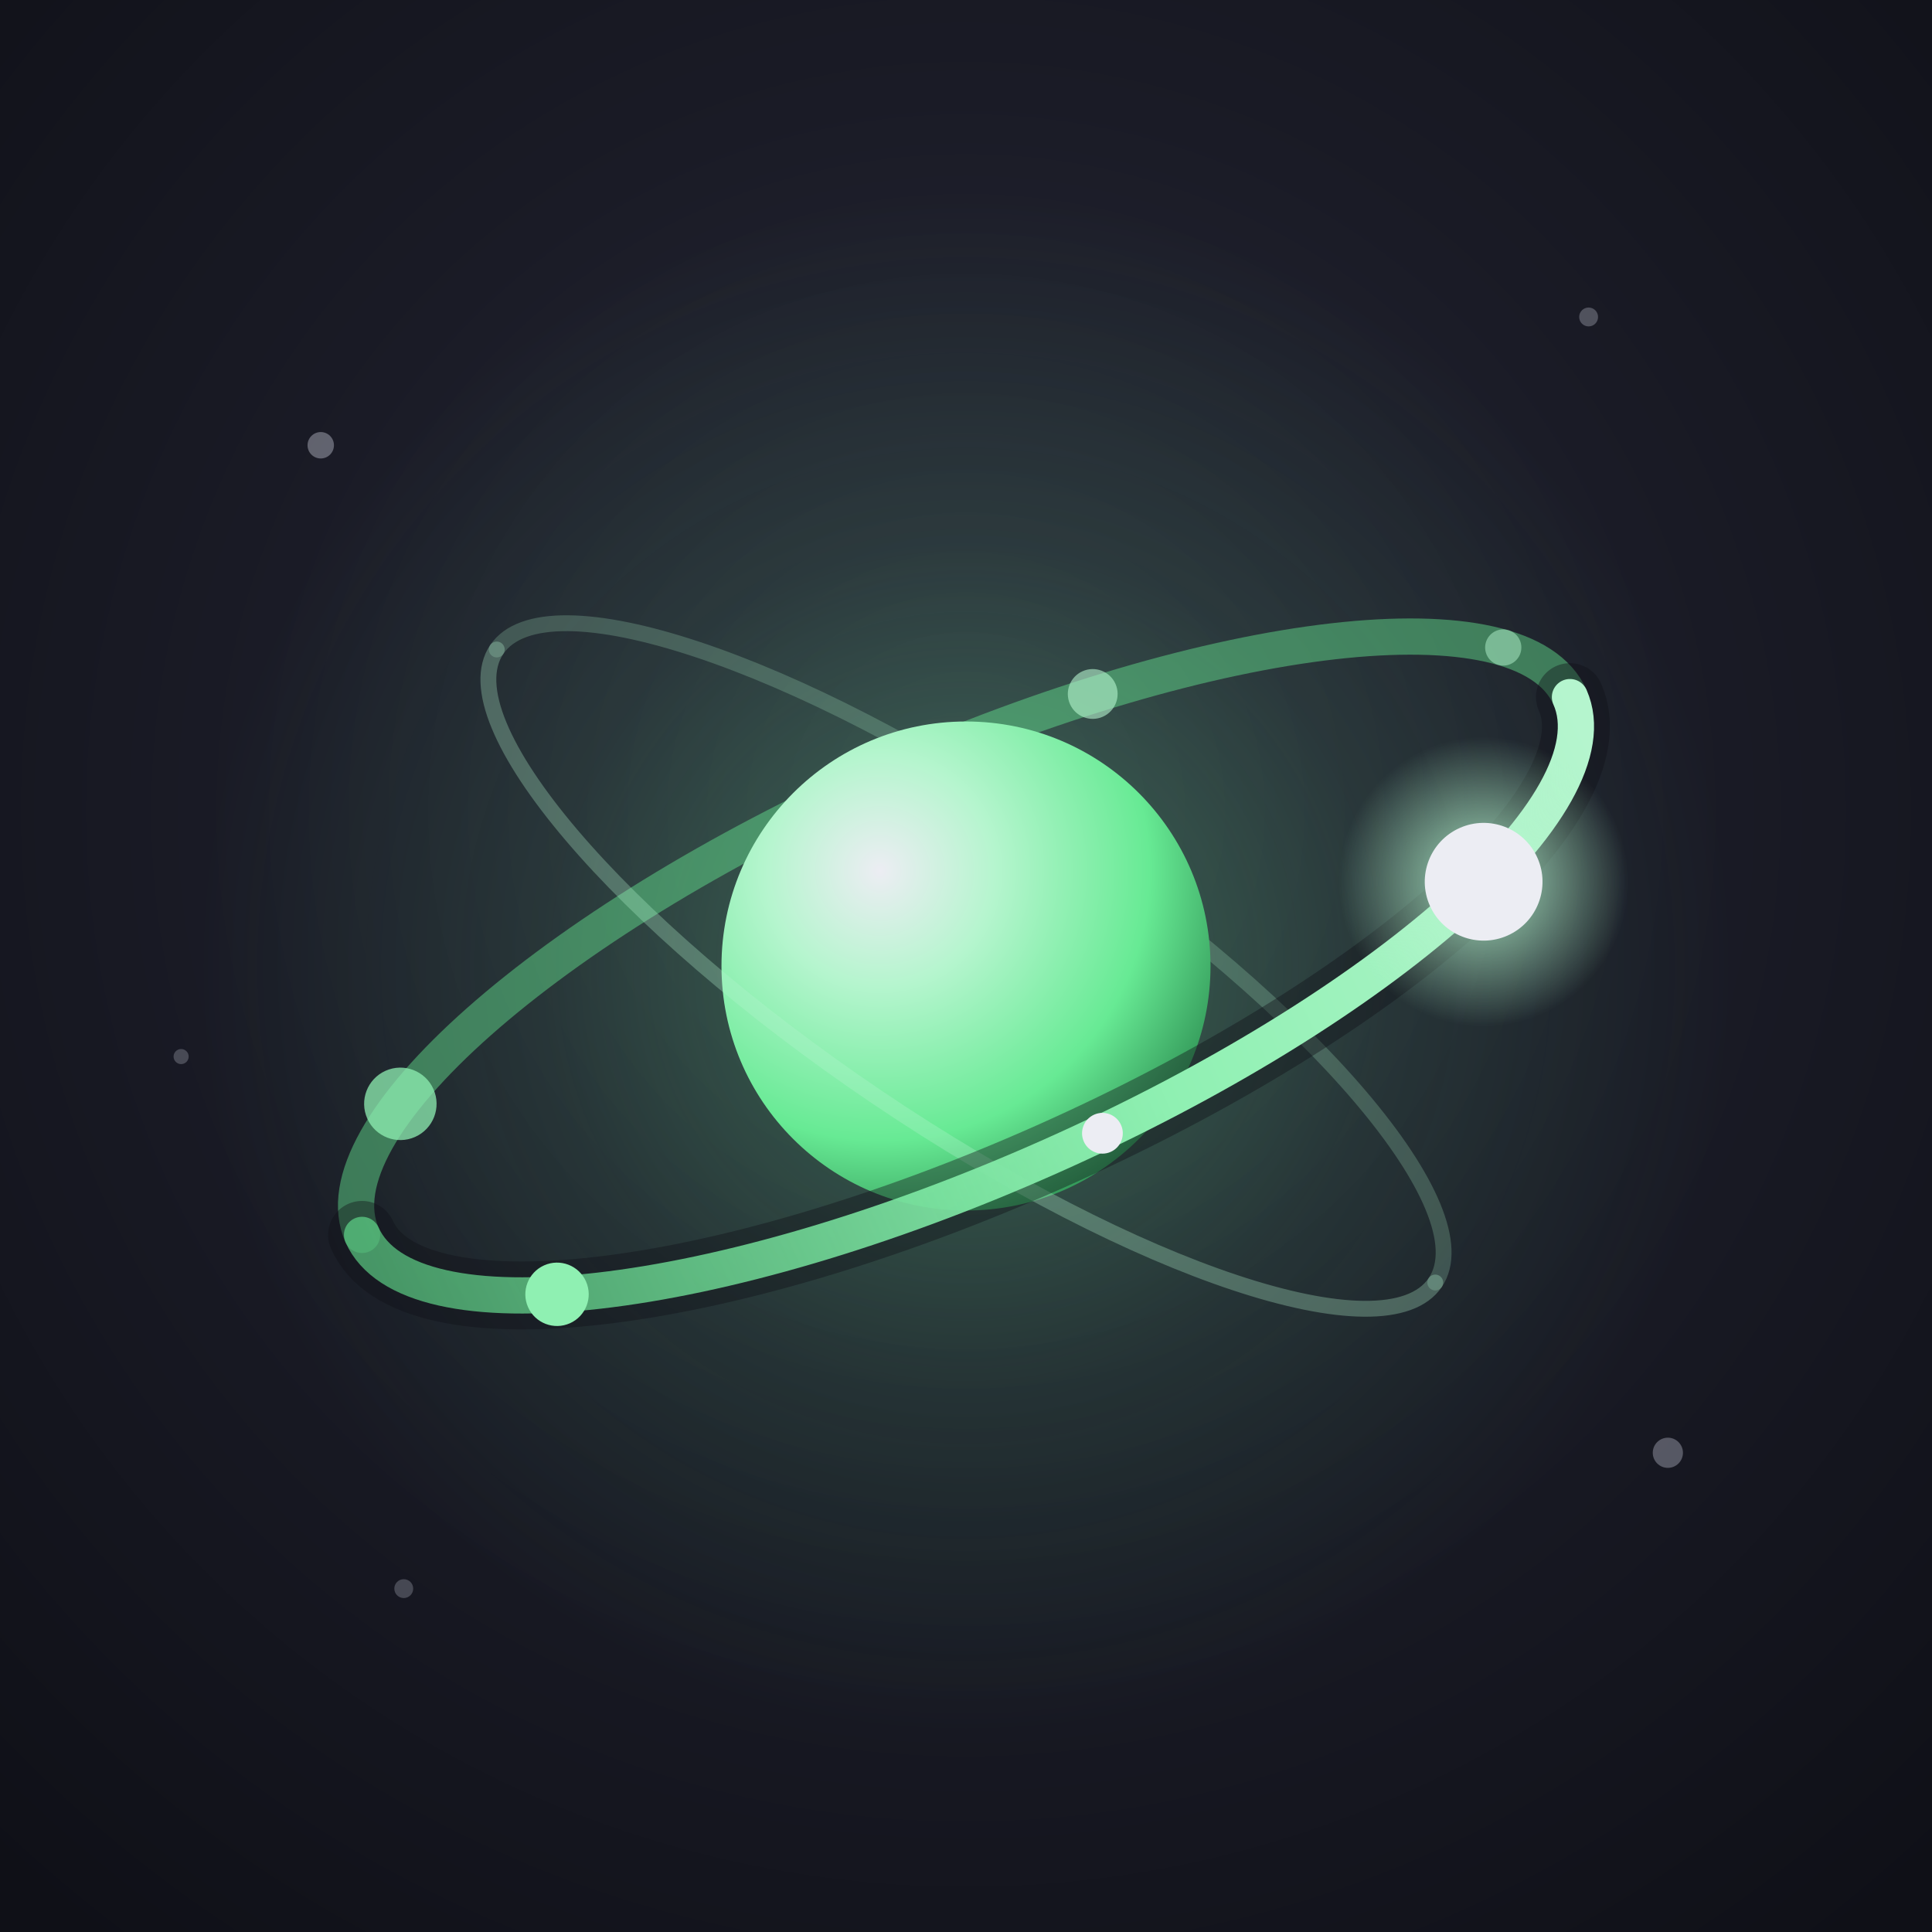
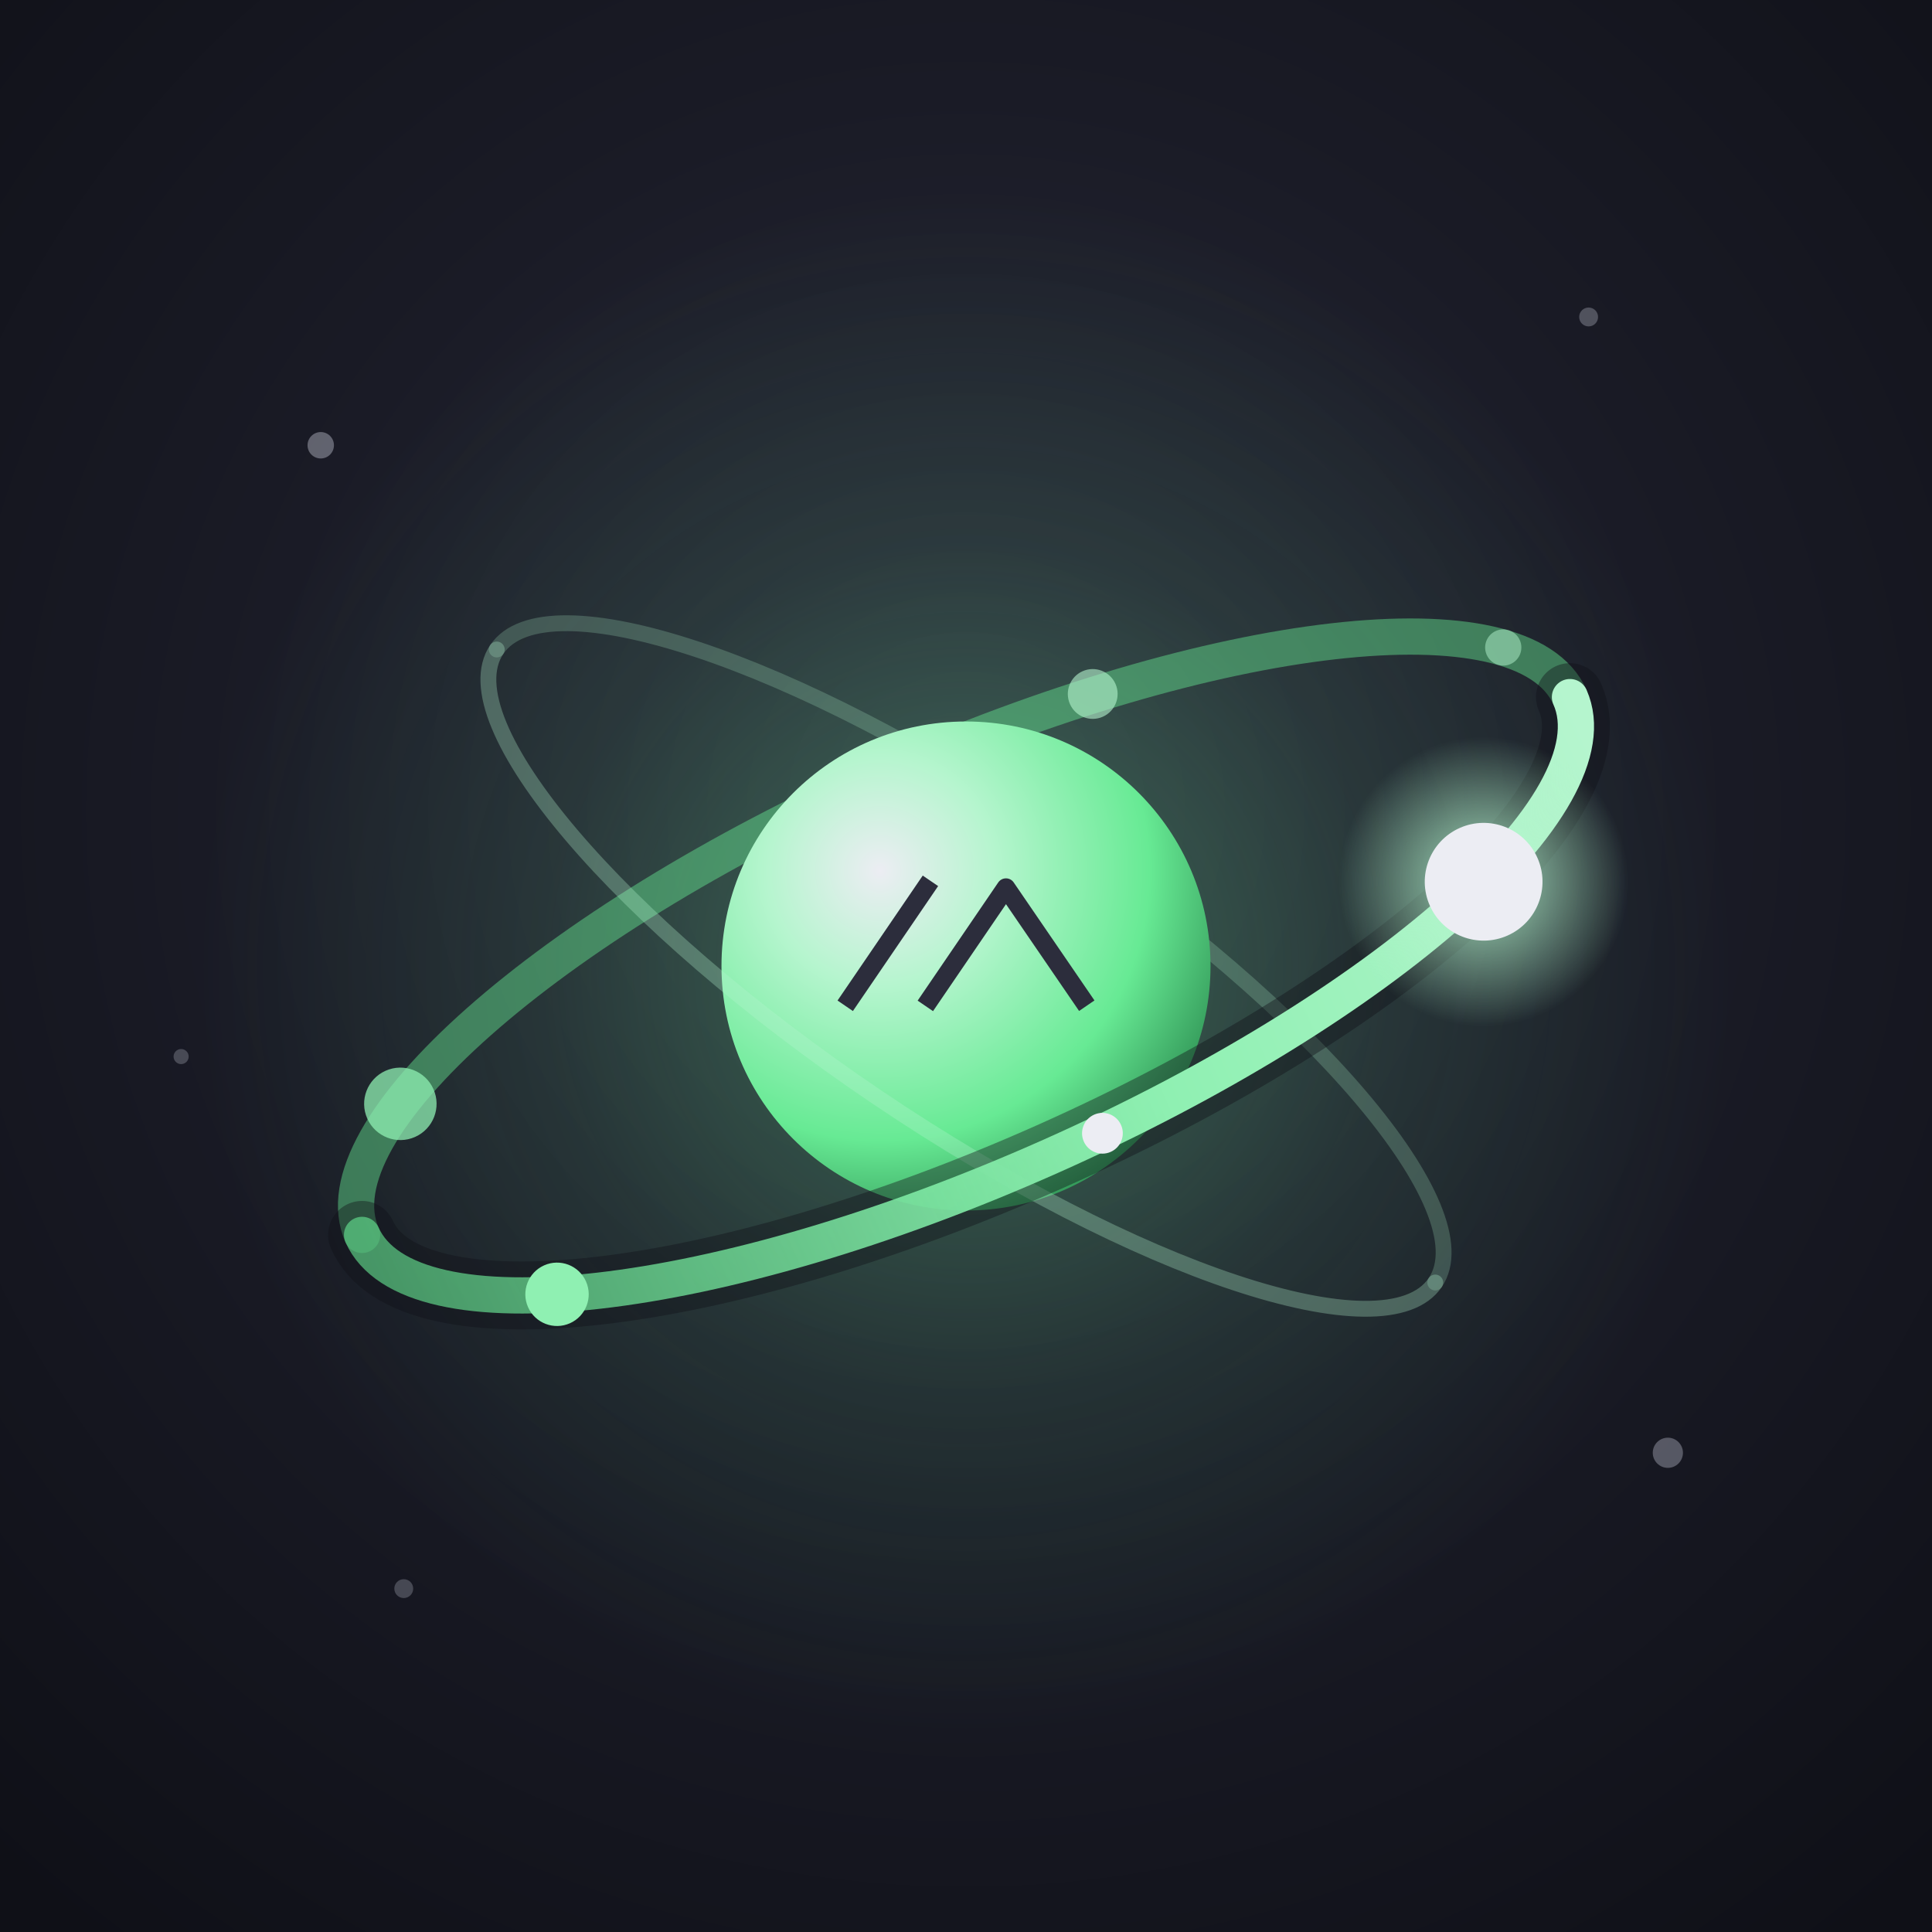
<svg xmlns="http://www.w3.org/2000/svg" viewBox="0 0 1024 1024" width="1024" height="1024">
  <defs>
    <radialGradient id="bg" cx="512" cy="430" r="760" gradientUnits="userSpaceOnUse">
      <stop offset="0" stop-color="#2C2D3C" />
      <stop offset="0.5" stop-color="#1A1B26" />
      <stop offset="1" stop-color="#0F1017" />
    </radialGradient>
    <radialGradient id="halo" cx="512" cy="512" r="340" gradientUnits="userSpaceOnUse">
      <stop offset="0" stop-color="#67EA94" stop-opacity="0.34" />
      <stop offset="0.55" stop-color="#67EA94" stop-opacity="0.10" />
      <stop offset="1" stop-color="#67EA94" stop-opacity="0" />
    </radialGradient>
    <radialGradient id="orb" cx="474" cy="470" r="170" gradientUnits="userSpaceOnUse">
      <stop offset="0" stop-color="#ECEDF3" />
      <stop offset="0.3" stop-color="#B5F5CE" />
      <stop offset="0.7" stop-color="#67EA94" />
      <stop offset="1" stop-color="#2D8F52" />
    </radialGradient>
    <linearGradient id="ring" x1="-292" y1="0" x2="292" y2="0" gradientUnits="userSpaceOnUse">
      <stop offset="0" stop-color="#67EA94" stop-opacity="0.6" />
      <stop offset="0.6" stop-color="#8FF0B2" />
      <stop offset="1" stop-color="#B5F5CE" />
    </linearGradient>
    <radialGradient id="spark" cx="224" cy="59" r="64" gradientUnits="userSpaceOnUse">
      <stop offset="0" stop-color="#B5F5CE" stop-opacity="0.9" />
      <stop offset="1" stop-color="#B5F5CE" stop-opacity="0" />
    </radialGradient>
  </defs>
  <rect width="1024" height="1024" fill="url(#bg)" />
  <g fill="#B8BAC8">
    <circle cx="170" cy="236" r="7" fill-opacity="0.45" />
    <circle cx="842" cy="168" r="5" fill-opacity="0.35" />
    <circle cx="884" cy="770" r="8" fill-opacity="0.4" />
    <circle cx="214" cy="842" r="5" fill-opacity="0.3" />
    <circle cx="96" cy="560" r="4" fill-opacity="0.3" />
  </g>
  <g transform="translate(512 512) scale(1.2) translate(-512 -512)">
    <circle cx="512" cy="512" r="340" fill="url(#halo)" />
    <g transform="translate(512 512) rotate(34)">
      <path d="M -250 0 A 250 70 0 0 1 250 0" fill="none" stroke="#B5F5CE" stroke-opacity="0.22" stroke-width="7" stroke-linecap="round" />
    </g>
    <g transform="translate(512 512) rotate(-24)">
      <path d="M -292 0 A 292 92 0 0 1 292 0" fill="none" stroke="#67EA94" stroke-opacity="0.45" stroke-width="16" stroke-linecap="round" />
      <circle cx="-253" cy="-46" r="16" fill="#8FF0B2" fill-opacity="0.75" />
      <circle cx="100" cy="-87" r="11" fill="#B5F5CE" fill-opacity="0.6" />
      <circle cx="274" cy="-32" r="8" fill="#B5F5CE" fill-opacity="0.5" />
    </g>
    <circle cx="512" cy="512" r="108" fill="url(#orb)" />
+     <path d="M529.66,484.69L497.44,531.94L490.64,527.30L526.25,475.08C527.02,473.96 528.29,473.29 529.65,473.29C531.01,473.28 532.28,473.95 533.05,475.07L568.74,527.21L561.95,531.86L529.66,484.69ZM462.05,531.89L499.69,476.70L492.89,472.06L455.26,527.25L462.05,531.89Z" fill="#2C2D3C" />
    <g transform="translate(512 512) rotate(34)">
      <path d="M -250 0 A 250 70 0 0 0 250 0" fill="none" stroke="#B5F5CE" stroke-opacity="0.3" stroke-width="7" stroke-linecap="round" />
    </g>
    <g transform="translate(512 512) rotate(-24)">
      <path d="M -292 0 A 292 92 0 0 0 292 0" fill="none" stroke="#0F1017" stroke-opacity="0.4" stroke-width="30" stroke-linecap="round" />
      <path d="M -292 0 A 292 92 0 0 0 292 0" fill="none" stroke="url(#ring)" stroke-width="16" stroke-linecap="round" />
      <circle cx="-224" cy="59" r="14" fill="#8FF0B2" />
      <circle cx="25" cy="92" r="9" fill="#ECEDF3" />
      <circle cx="224" cy="59" r="64" fill="url(#spark)" />
      <circle cx="224" cy="59" r="26" fill="#ECEDF3" />
    </g>
  </g>
</svg>
